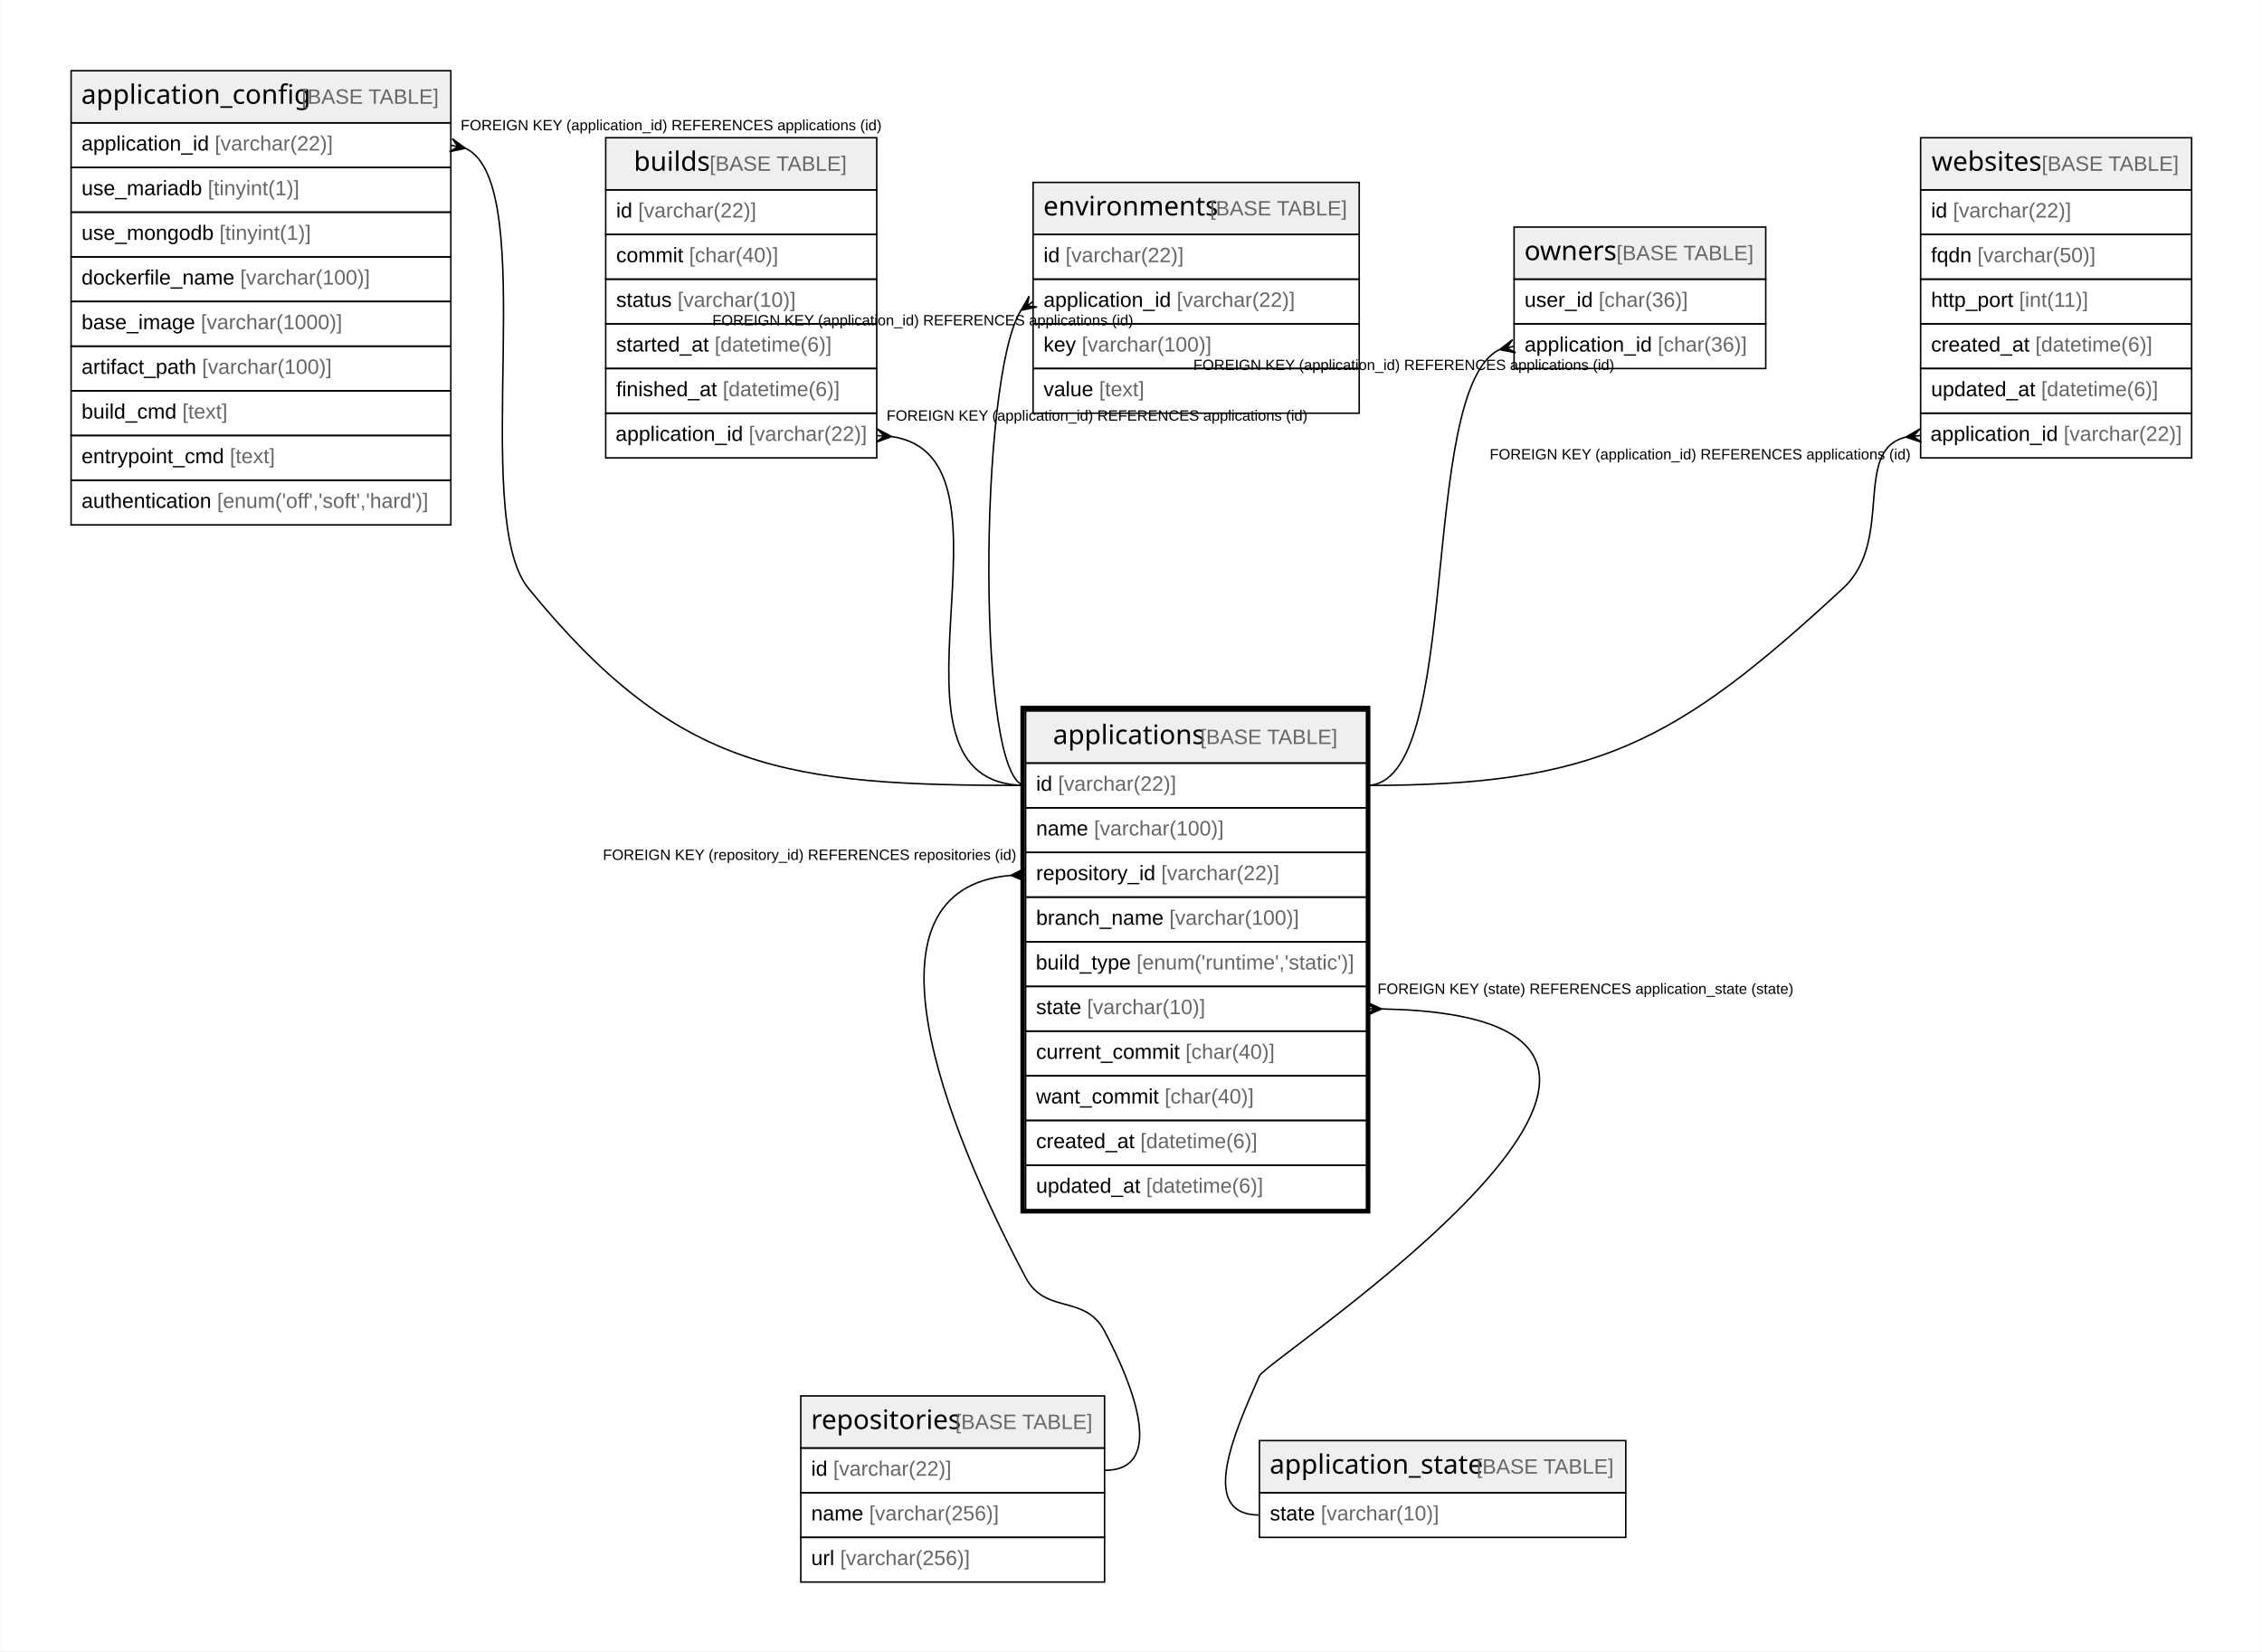
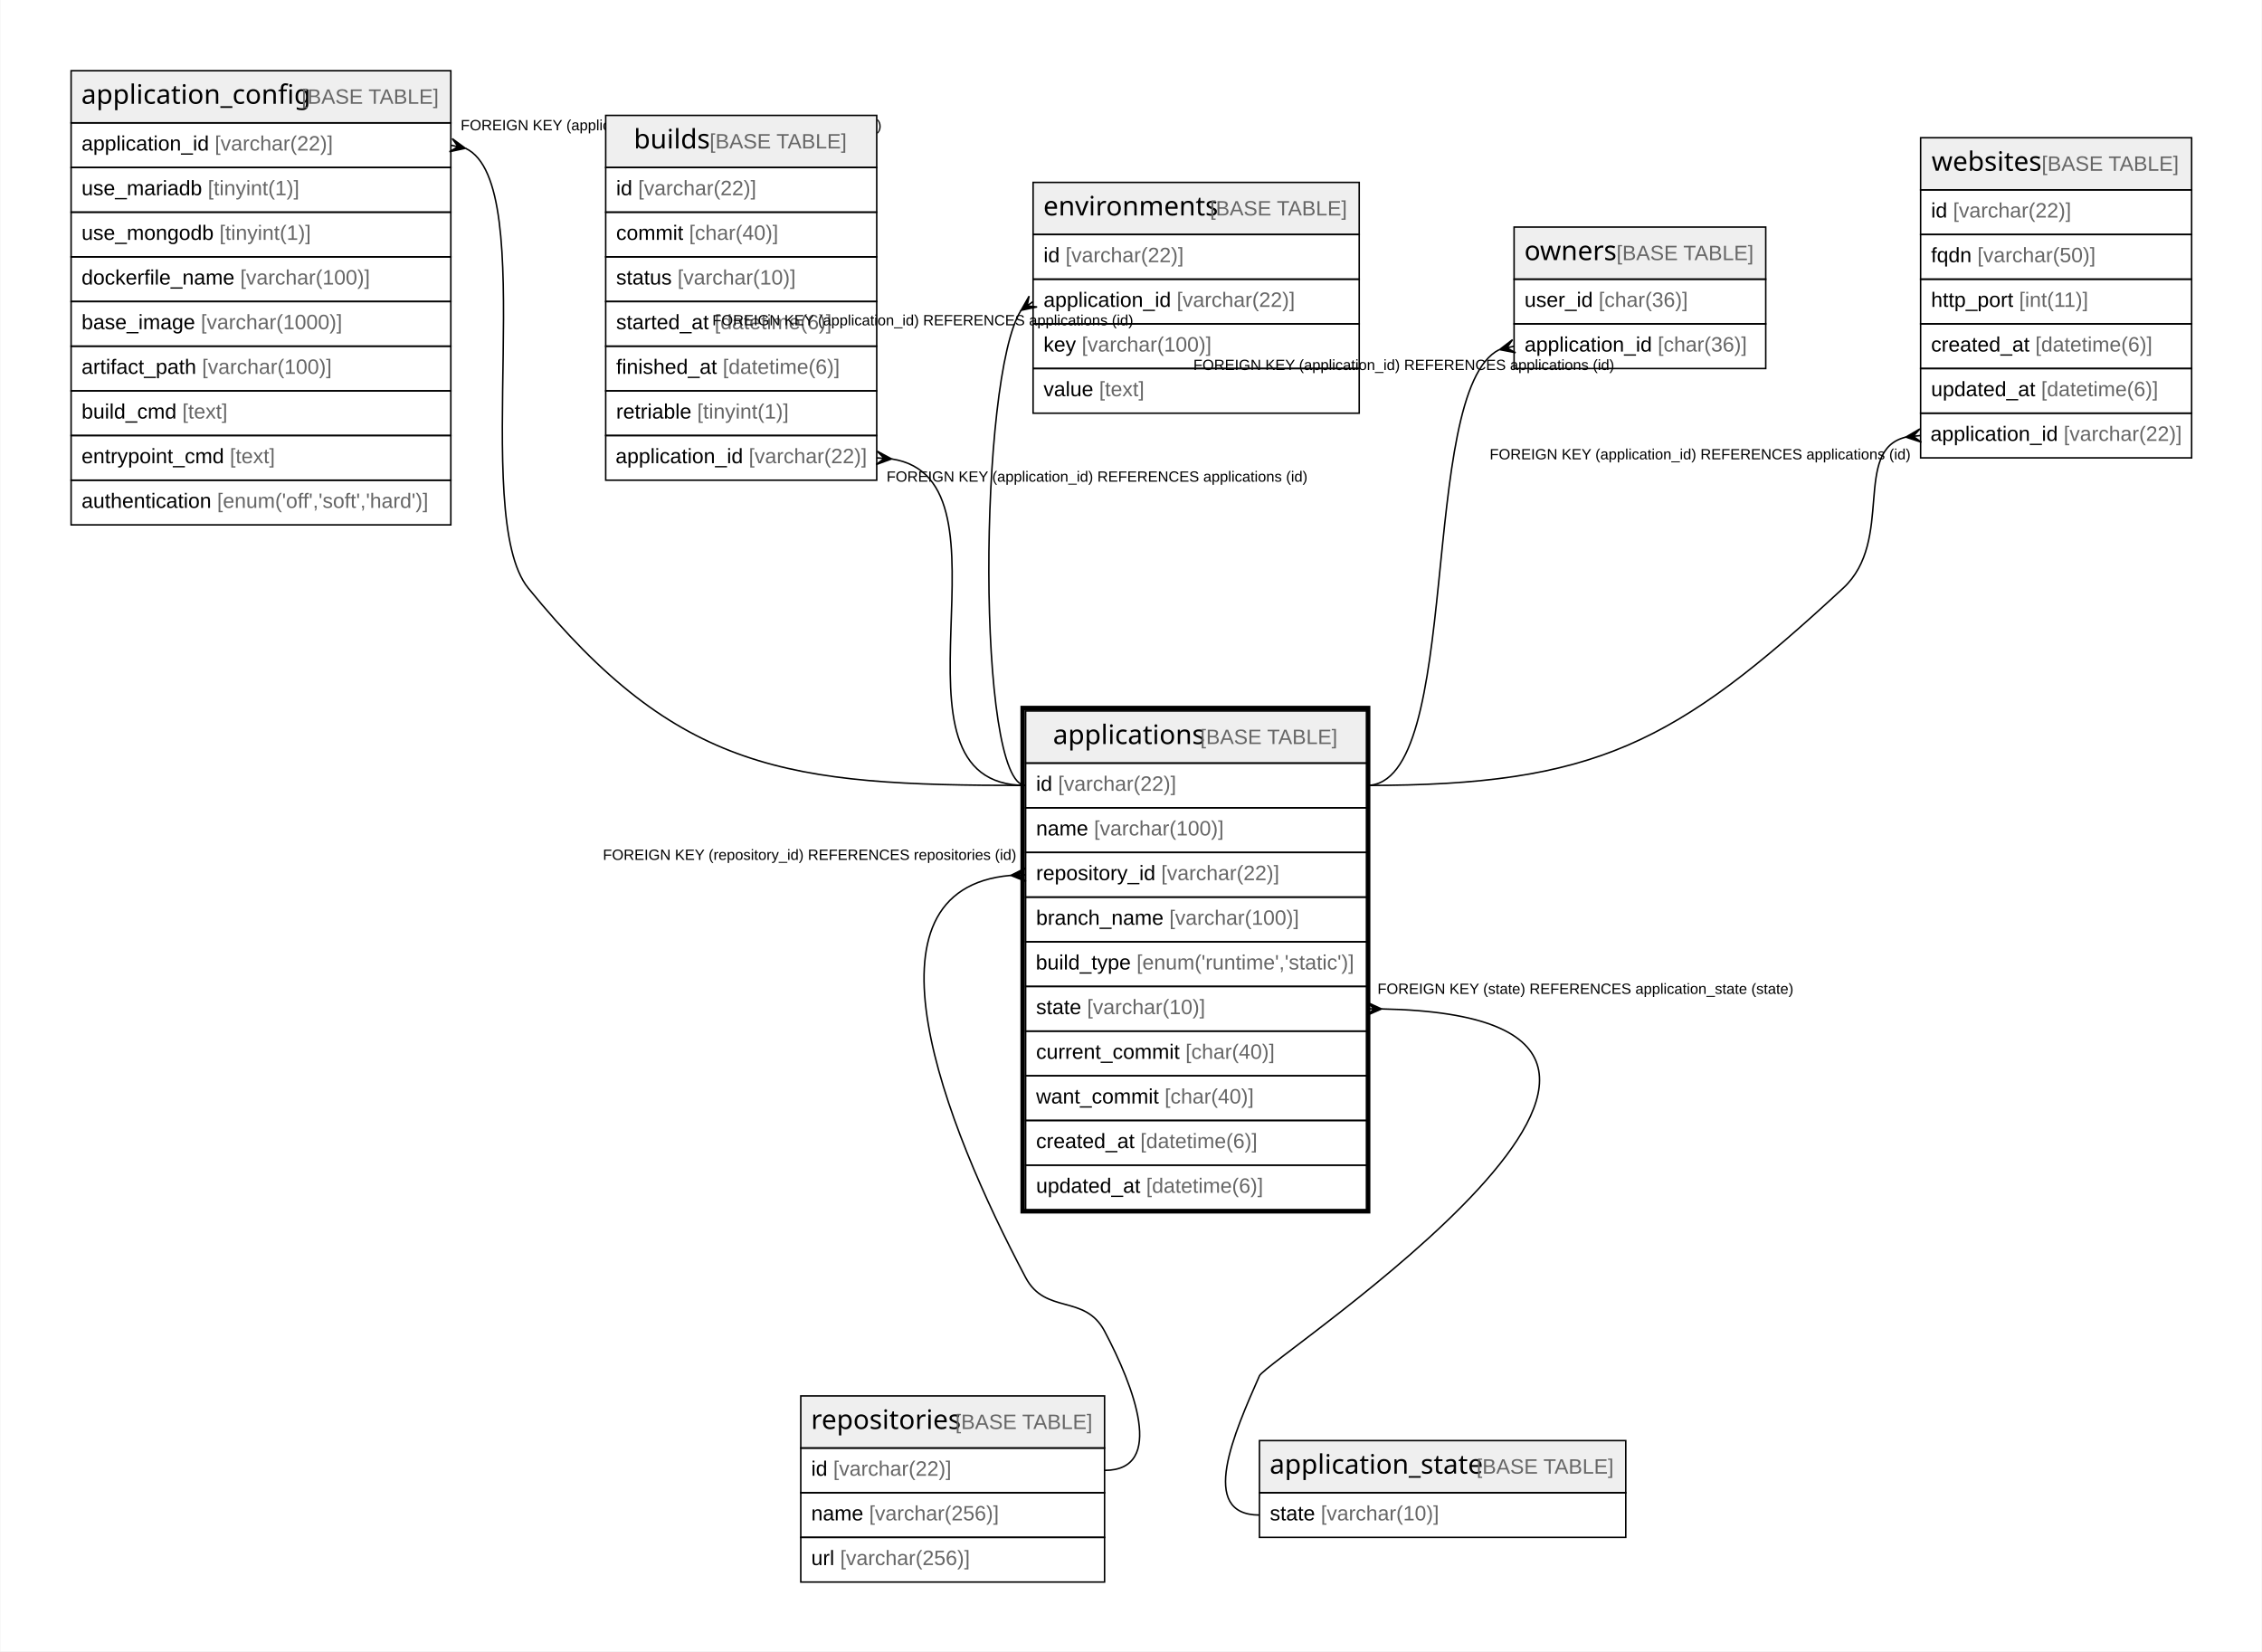
<svg xmlns="http://www.w3.org/2000/svg" width="1519pt" height="1109pt" viewBox="0.00 0.00 1518.50 1109.00">
  <g id="graph0" class="graph" transform="scale(1 1) rotate(0) translate(4 1105)">
    <polygon fill="#ffffff" stroke="transparent" points="-4,4 -4,-1105 1514.5,-1105 1514.5,4 -4,4" />
    <g id="node1" class="node">
      <polygon fill="#efefef" stroke="transparent" points="684.5,-592.5 684.5,-627.5 913.5,-627.5 913.5,-592.5 684.5,-592.5" />
      <polygon fill="none" stroke="#000000" points="684.5,-592.5 684.5,-627.5 913.5,-627.5 913.5,-592.5 684.5,-592.5" />
      <text text-anchor="start" x="702.862" y="-605.3" font-family="Arial Bold" font-size="18.00" fill="#000000">applications</text>
      <text text-anchor="start" x="797.884" y="-605.3" font-family="Arial" font-size="14.00" fill="#000000"> </text>
      <text text-anchor="start" x="801.775" y="-605.3" font-family="Arial" font-size="14.00" fill="#666666">[BASE TABLE]</text>
      <polygon fill="none" stroke="#000000" points="684.5,-562.5 684.5,-592.5 913.5,-592.5 913.5,-562.5 684.5,-562.5" />
      <text text-anchor="start" x="691.5" y="-573.9" font-family="Arial" font-size="14.00" fill="#000000">id </text>
      <text text-anchor="start" x="706.28" y="-573.9" font-family="Arial" font-size="14.00" fill="#666666">[varchar(22)]</text>
      <polygon fill="none" stroke="#000000" points="684.5,-532.5 684.5,-562.5 913.5,-562.5 913.5,-532.5 684.5,-532.5" />
      <text text-anchor="start" x="691.5" y="-543.9" font-family="Arial" font-size="14.00" fill="#000000">name </text>
      <text text-anchor="start" x="730.399" y="-543.9" font-family="Arial" font-size="14.00" fill="#666666">[varchar(100)]</text>
      <polygon fill="none" stroke="#000000" points="684.5,-502.5 684.5,-532.5 913.5,-532.5 913.5,-502.5 684.5,-502.5" />
      <text text-anchor="start" x="691.5" y="-513.9" font-family="Arial" font-size="14.00" fill="#000000">repository_id </text>
      <text text-anchor="start" x="775.511" y="-513.9" font-family="Arial" font-size="14.00" fill="#666666">[varchar(22)]</text>
      <polygon fill="none" stroke="#000000" points="684.5,-472.5 684.5,-502.5 913.5,-502.5 913.5,-472.5 684.5,-472.5" />
      <text text-anchor="start" x="691.5" y="-483.9" font-family="Arial" font-size="14.00" fill="#000000">branch_name </text>
      <text text-anchor="start" x="780.973" y="-483.9" font-family="Arial" font-size="14.00" fill="#666666">[varchar(100)]</text>
      <polygon fill="none" stroke="#000000" points="684.5,-442.5 684.5,-472.5 913.5,-472.5 913.5,-442.5 684.5,-442.5" />
      <text text-anchor="start" x="691.301" y="-453.9" font-family="Arial" font-size="14.00" fill="#000000">build_type </text>
      <text text-anchor="start" x="758.991" y="-453.9" font-family="Arial" font-size="14.00" fill="#666666">[enum('runtime','static')]</text>
      <polygon fill="none" stroke="#000000" points="684.5,-412.5 684.5,-442.5 913.5,-442.5 913.5,-412.5 684.5,-412.5" />
      <text text-anchor="start" x="691.5" y="-423.9" font-family="Arial" font-size="14.00" fill="#000000">state </text>
      <text text-anchor="start" x="725.737" y="-423.9" font-family="Arial" font-size="14.00" fill="#666666">[varchar(10)]</text>
      <polygon fill="none" stroke="#000000" points="684.5,-382.5 684.5,-412.5 913.5,-412.5 913.5,-382.5 684.5,-382.5" />
      <text text-anchor="start" x="691.5" y="-393.9" font-family="Arial" font-size="14.00" fill="#000000">current_commit </text>
      <text text-anchor="start" x="791.834" y="-393.9" font-family="Arial" font-size="14.00" fill="#666666">[char(40)]</text>
      <polygon fill="none" stroke="#000000" points="684.5,-352.5 684.5,-382.5 913.5,-382.5 913.5,-352.5 684.5,-352.5" />
      <text text-anchor="start" x="691.5" y="-363.9" font-family="Arial" font-size="14.00" fill="#000000">want_commit </text>
      <text text-anchor="start" x="777.837" y="-363.9" font-family="Arial" font-size="14.00" fill="#666666">[char(40)]</text>
      <polygon fill="none" stroke="#000000" points="684.5,-322.5 684.5,-352.5 913.5,-352.5 913.5,-322.5 684.5,-322.5" />
      <text text-anchor="start" x="691.5" y="-333.9" font-family="Arial" font-size="14.00" fill="#000000">created_at </text>
      <text text-anchor="start" x="761.528" y="-333.9" font-family="Arial" font-size="14.00" fill="#666666">[datetime(6)]</text>
      <polygon fill="none" stroke="#000000" points="684.5,-292.5 684.5,-322.5 913.5,-322.5 913.5,-292.5 684.5,-292.5" />
      <text text-anchor="start" x="691.5" y="-303.9" font-family="Arial" font-size="14.00" fill="#000000">updated_at </text>
      <text text-anchor="start" x="765.433" y="-303.9" font-family="Arial" font-size="14.00" fill="#666666">[datetime(6)]</text>
      <polygon fill="none" stroke="#000000" stroke-width="3" points="682.5,-291.5 682.5,-629.5 914.5,-629.5 914.5,-291.5 682.5,-291.5" />
    </g>
    <g id="node7" class="node">
      <polygon fill="#efefef" stroke="transparent" points="533.5,-132.5 533.5,-167.5 737.5,-167.5 737.5,-132.5 533.5,-132.5" />
      <polygon fill="none" stroke="#000000" points="533.5,-132.5 533.5,-167.5 737.5,-167.5 737.5,-132.5 533.5,-132.5" />
      <text text-anchor="start" x="540.37" y="-145.3" font-family="Arial Bold" font-size="18.00" fill="#000000">repositories</text>
      <text text-anchor="start" x="633.376" y="-145.3" font-family="Arial" font-size="14.00" fill="#000000"> </text>
      <text text-anchor="start" x="637.267" y="-145.3" font-family="Arial" font-size="14.00" fill="#666666">[BASE TABLE]</text>
      <polygon fill="none" stroke="#000000" points="533.5,-102.5 533.5,-132.5 737.5,-132.5 737.5,-102.5 533.5,-102.5" />
      <text text-anchor="start" x="540.5" y="-113.9" font-family="Arial" font-size="14.00" fill="#000000">id </text>
      <text text-anchor="start" x="555.28" y="-113.9" font-family="Arial" font-size="14.00" fill="#666666">[varchar(22)]</text>
      <polygon fill="none" stroke="#000000" points="533.5,-72.5 533.5,-102.5 737.5,-102.5 737.5,-72.5 533.5,-72.5" />
      <text text-anchor="start" x="540.5" y="-83.9" font-family="Arial" font-size="14.00" fill="#000000">name </text>
      <text text-anchor="start" x="579.399" y="-83.9" font-family="Arial" font-size="14.00" fill="#666666">[varchar(256)]</text>
      <polygon fill="none" stroke="#000000" points="533.5,-42.5 533.5,-72.5 737.5,-72.5 737.5,-42.5 533.5,-42.5" />
      <text text-anchor="start" x="540.5" y="-53.9" font-family="Arial" font-size="14.00" fill="#000000">url </text>
      <text text-anchor="start" x="559.94" y="-53.9" font-family="Arial" font-size="14.00" fill="#666666">[varchar(256)]</text>
    </g>
    <g id="edge6" class="edge">
      <path fill="none" stroke="#000000" d="M674.403,-517.083C568.019,-507.925 629.88,-350.129 684.5,-247 697.828,-221.836 724.172,-236.164 737.5,-211 756.949,-174.277 779.056,-117.5 737.5,-117.5" />
      <polygon fill="#000000" stroke="#000000" points="674.509,-517.087 684.314,-521.996 679.504,-517.293 684.5,-517.5 684.5,-517.5 684.5,-517.5 679.504,-517.293 684.686,-513.004 674.509,-517.087 674.509,-517.087" />
      <text text-anchor="start" x="400.611" y="-527.5" font-family="Arial" font-size="10.00" fill="#000000">FOREIGN KEY (repository_id) REFERENCES repositories (id)</text>
    </g>
    <g id="node8" class="node">
      <polygon fill="#efefef" stroke="transparent" points="841.5,-102.5 841.5,-137.5 1087.5,-137.5 1087.5,-102.5 841.5,-102.5" />
      <polygon fill="none" stroke="#000000" points="841.5,-102.5 841.5,-137.5 1087.5,-137.5 1087.5,-102.5 841.5,-102.5" />
      <text text-anchor="start" x="848.351" y="-115.3" font-family="Arial Bold" font-size="18.00" fill="#000000">application_state</text>
      <text text-anchor="start" x="983.396" y="-115.3" font-family="Arial" font-size="14.00" fill="#000000"> </text>
      <text text-anchor="start" x="987.286" y="-115.3" font-family="Arial" font-size="14.00" fill="#666666">[BASE TABLE]</text>
      <polygon fill="none" stroke="#000000" points="841.5,-72.5 841.5,-102.5 1087.5,-102.5 1087.5,-72.5 841.5,-72.5" />
      <text text-anchor="start" x="848.5" y="-83.9" font-family="Arial" font-size="14.00" fill="#000000">state </text>
      <text text-anchor="start" x="882.737" y="-83.9" font-family="Arial" font-size="14.00" fill="#666666">[varchar(10)]</text>
    </g>
    <g id="edge7" class="edge">
      <path fill="none" stroke="#000000" d="M923.638,-427.404C1201.093,-422.023 846.505,-192.378 841.5,-181 824.767,-142.962 799.944,-87.5 841.5,-87.5" />
      <polygon fill="#000000" stroke="#000000" points="923.5,-427.405 913.457,-423 918.5,-427.453 913.5,-427.5 913.5,-427.5 913.5,-427.5 918.5,-427.453 913.543,-432 923.5,-427.405 923.5,-427.405" />
      <text text-anchor="start" x="920.761" y="-437.5" font-family="Arial" font-size="10.00" fill="#000000">FOREIGN KEY (state) REFERENCES application_state (state)</text>
    </g>
    <g id="node2" class="node">
      <polygon fill="#efefef" stroke="transparent" points="43.5,-1022.5 43.5,-1057.5 298.5,-1057.5 298.5,-1022.5 43.5,-1022.5" />
      <polygon fill="none" stroke="#000000" points="43.5,-1022.5 43.5,-1057.5 298.5,-1057.5 298.5,-1022.5 43.5,-1022.5" />
      <text text-anchor="start" x="50.352" y="-1035.3" font-family="Arial Bold" font-size="18.00" fill="#000000">application_config</text>
      <text text-anchor="start" x="194.395" y="-1035.3" font-family="Arial" font-size="14.00" fill="#000000"> </text>
      <text text-anchor="start" x="198.285" y="-1035.3" font-family="Arial" font-size="14.00" fill="#666666">[BASE TABLE]</text>
      <polygon fill="none" stroke="#000000" points="43.5,-992.5 43.5,-1022.5 298.5,-1022.5 298.5,-992.5 43.5,-992.5" />
      <text text-anchor="start" x="50.5" y="-1003.9" font-family="Arial" font-size="14.00" fill="#000000">application_id </text>
      <text text-anchor="start" x="139.968" y="-1003.9" font-family="Arial" font-size="14.00" fill="#666666">[varchar(22)]</text>
      <polygon fill="none" stroke="#000000" points="43.5,-962.5 43.5,-992.5 298.5,-992.5 298.5,-962.5 43.5,-962.5" />
      <text text-anchor="start" x="50.5" y="-973.9" font-family="Arial" font-size="14.00" fill="#000000">use_mariadb </text>
      <text text-anchor="start" x="135.297" y="-973.9" font-family="Arial" font-size="14.00" fill="#666666">[tinyint(1)]</text>
      <polygon fill="none" stroke="#000000" points="43.5,-932.5 43.5,-962.5 298.5,-962.5 298.5,-932.5 43.5,-932.5" />
      <text text-anchor="start" x="50.5" y="-943.9" font-family="Arial" font-size="14.00" fill="#000000">use_mongodb </text>
      <text text-anchor="start" x="143.095" y="-943.9" font-family="Arial" font-size="14.00" fill="#666666">[tinyint(1)]</text>
      <polygon fill="none" stroke="#000000" points="43.5,-902.5 43.5,-932.5 298.5,-932.5 298.5,-902.5 43.5,-902.5" />
      <text text-anchor="start" x="50.5" y="-913.9" font-family="Arial" font-size="14.00" fill="#000000">dockerfile_name </text>
      <text text-anchor="start" x="157.076" y="-913.9" font-family="Arial" font-size="14.00" fill="#666666">[varchar(100)]</text>
      <polygon fill="none" stroke="#000000" points="43.5,-872.5 43.5,-902.5 298.5,-902.5 298.5,-872.5 43.5,-872.5" />
      <text text-anchor="start" x="50.5" y="-883.9" font-family="Arial" font-size="14.00" fill="#000000">base_image </text>
      <text text-anchor="start" x="130.636" y="-883.9" font-family="Arial" font-size="14.00" fill="#666666">[varchar(1000)]</text>
      <polygon fill="none" stroke="#000000" points="43.5,-842.5 43.5,-872.5 298.5,-872.5 298.5,-842.5 43.5,-842.5" />
      <text text-anchor="start" x="50.5" y="-853.9" font-family="Arial" font-size="14.00" fill="#000000">artifact_path </text>
      <text text-anchor="start" x="131.416" y="-853.9" font-family="Arial" font-size="14.00" fill="#666666">[varchar(100)]</text>
      <polygon fill="none" stroke="#000000" points="43.5,-812.5 43.5,-842.5 298.5,-842.5 298.5,-812.5 43.5,-812.5" />
      <text text-anchor="start" x="50.5" y="-823.9" font-family="Arial" font-size="14.00" fill="#000000">build_cmd </text>
      <text text-anchor="start" x="118.177" y="-823.9" font-family="Arial" font-size="14.00" fill="#666666">[text]</text>
      <polygon fill="none" stroke="#000000" points="43.5,-782.5 43.5,-812.5 298.5,-812.5 298.5,-782.5 43.5,-782.5" />
      <text text-anchor="start" x="50.5" y="-793.9" font-family="Arial" font-size="14.00" fill="#000000">entrypoint_cmd </text>
      <text text-anchor="start" x="150.078" y="-793.9" font-family="Arial" font-size="14.00" fill="#666666">[text]</text>
      <polygon fill="none" stroke="#000000" points="43.5,-752.5 43.5,-782.5 298.5,-782.5 298.5,-752.5 43.5,-752.5" />
      <text text-anchor="start" x="50.5" y="-763.9" font-family="Arial" font-size="14.00" fill="#000000">authentication </text>
      <text text-anchor="start" x="141.536" y="-763.9" font-family="Arial" font-size="14.00" fill="#666666">[enum('off','soft','hard')]</text>
    </g>
    <g id="edge1" class="edge">
      <path fill="none" stroke="#000000" d="M308.43,-1005.37C359.626,-981.233 310.455,-759.208 350.5,-710 451.3,-586.133 524.801,-577.5 684.5,-577.5" />
      <polygon fill="#000000" stroke="#000000" points="308.277,-1005.402 297.556,-1003.1 303.389,-1006.451 298.5,-1007.5 298.5,-1007.5 298.5,-1007.5 303.389,-1006.451 299.444,-1011.9 308.277,-1005.402 308.277,-1005.402" />
      <text text-anchor="start" x="305.102" y="-1017.5" font-family="Arial" font-size="10.00" fill="#000000">FOREIGN KEY (application_id) REFERENCES applications (id)</text>
    </g>
    <g id="node3" class="node">
-       <polygon fill="#efefef" stroke="transparent" points="402.5,-977.5 402.5,-1012.5 584.5,-1012.5 584.5,-977.5 402.5,-977.5" />
-       <polygon fill="none" stroke="#000000" points="402.5,-977.5 402.5,-1012.5 584.5,-1012.5 584.5,-977.5 402.5,-977.5" />
-       <text text-anchor="start" x="421.37" y="-990.3" font-family="Arial Bold" font-size="18.00" fill="#000000">builds</text>
-       <text text-anchor="start" x="468.377" y="-990.3" font-family="Arial" font-size="14.00" fill="#000000"> </text>
-       <text text-anchor="start" x="472.267" y="-990.3" font-family="Arial" font-size="14.00" fill="#666666">[BASE TABLE]</text>
-       <polygon fill="none" stroke="#000000" points="402.5,-947.5 402.5,-977.5 584.5,-977.5 584.5,-947.5 402.5,-947.5" />
-       <text text-anchor="start" x="409.5" y="-958.9" font-family="Arial" font-size="14.00" fill="#000000">id </text>
-       <text text-anchor="start" x="424.28" y="-958.9" font-family="Arial" font-size="14.00" fill="#666666">[varchar(22)]</text>
-       <polygon fill="none" stroke="#000000" points="402.5,-917.5 402.5,-947.5 584.5,-947.5 584.5,-917.5 402.5,-917.5" />
-       <text text-anchor="start" x="409.5" y="-928.9" font-family="Arial" font-size="14.00" fill="#000000">commit </text>
-       <text text-anchor="start" x="458.492" y="-928.9" font-family="Arial" font-size="14.00" fill="#666666">[char(40)]</text>
-       <polygon fill="none" stroke="#000000" points="402.5,-887.5 402.5,-917.5 584.5,-917.5 584.5,-887.5 402.5,-887.5" />
-       <text text-anchor="start" x="409.5" y="-898.9" font-family="Arial" font-size="14.00" fill="#000000">status </text>
-       <text text-anchor="start" x="450.737" y="-898.9" font-family="Arial" font-size="14.00" fill="#666666">[varchar(10)]</text>
-       <polygon fill="none" stroke="#000000" points="402.5,-857.5 402.5,-887.5 584.5,-887.5 584.5,-857.5 402.5,-857.5" />
-       <text text-anchor="start" x="409.5" y="-868.9" font-family="Arial" font-size="14.00" fill="#000000">started_at </text>
-       <text text-anchor="start" x="475.636" y="-868.9" font-family="Arial" font-size="14.00" fill="#666666">[datetime(6)]</text>
-       <polygon fill="none" stroke="#000000" points="402.5,-827.5 402.5,-857.5 584.5,-857.5 584.5,-827.5 402.5,-827.5" />
-       <text text-anchor="start" x="409.5" y="-838.9" font-family="Arial" font-size="14.00" fill="#000000">finished_at </text>
-       <text text-anchor="start" x="481.081" y="-838.9" font-family="Arial" font-size="14.00" fill="#666666">[datetime(6)]</text>
-       <polygon fill="none" stroke="#000000" points="402.5,-797.5 402.5,-827.5 584.5,-827.5 584.5,-797.5 402.5,-797.5" />
-       <text text-anchor="start" x="409.098" y="-808.9" font-family="Arial" font-size="14.00" fill="#000000">application_id </text>
-       <text text-anchor="start" x="498.566" y="-808.9" font-family="Arial" font-size="14.00" fill="#666666">[varchar(22)]</text>
+       <polygon fill="#efefef" stroke="transparent" points="402.5,-992.5 402.5,-1027.5 584.5,-1027.5 584.5,-992.5 402.5,-992.5" />
+       <polygon fill="none" stroke="#000000" points="402.5,-992.5 402.5,-1027.5 584.5,-1027.5 584.5,-992.5 402.5,-992.5" />
+       <text text-anchor="start" x="421.37" y="-1005.3" font-family="Arial Bold" font-size="18.00" fill="#000000">builds</text>
+       <text text-anchor="start" x="468.377" y="-1005.3" font-family="Arial" font-size="14.00" fill="#000000"> </text>
+       <text text-anchor="start" x="472.267" y="-1005.3" font-family="Arial" font-size="14.00" fill="#666666">[BASE TABLE]</text>
+       <polygon fill="none" stroke="#000000" points="402.5,-962.5 402.5,-992.5 584.5,-992.5 584.5,-962.5 402.5,-962.5" />
+       <text text-anchor="start" x="409.5" y="-973.9" font-family="Arial" font-size="14.00" fill="#000000">id </text>
+       <text text-anchor="start" x="424.28" y="-973.9" font-family="Arial" font-size="14.00" fill="#666666">[varchar(22)]</text>
+       <polygon fill="none" stroke="#000000" points="402.5,-932.5 402.5,-962.5 584.5,-962.5 584.5,-932.5 402.5,-932.5" />
+       <text text-anchor="start" x="409.5" y="-943.9" font-family="Arial" font-size="14.00" fill="#000000">commit </text>
+       <text text-anchor="start" x="458.492" y="-943.9" font-family="Arial" font-size="14.00" fill="#666666">[char(40)]</text>
+       <polygon fill="none" stroke="#000000" points="402.5,-902.5 402.5,-932.5 584.5,-932.5 584.5,-902.5 402.5,-902.5" />
+       <text text-anchor="start" x="409.5" y="-913.9" font-family="Arial" font-size="14.00" fill="#000000">status </text>
+       <text text-anchor="start" x="450.737" y="-913.9" font-family="Arial" font-size="14.00" fill="#666666">[varchar(10)]</text>
+       <polygon fill="none" stroke="#000000" points="402.5,-872.5 402.5,-902.5 584.5,-902.5 584.5,-872.5 402.5,-872.5" />
+       <text text-anchor="start" x="409.5" y="-883.9" font-family="Arial" font-size="14.00" fill="#000000">started_at </text>
+       <text text-anchor="start" x="475.636" y="-883.9" font-family="Arial" font-size="14.00" fill="#666666">[datetime(6)]</text>
+       <polygon fill="none" stroke="#000000" points="402.5,-842.5 402.5,-872.5 584.5,-872.5 584.5,-842.5 402.5,-842.5" />
+       <text text-anchor="start" x="409.5" y="-853.9" font-family="Arial" font-size="14.00" fill="#000000">finished_at </text>
+       <text text-anchor="start" x="481.081" y="-853.9" font-family="Arial" font-size="14.00" fill="#666666">[datetime(6)]</text>
+       <polygon fill="none" stroke="#000000" points="402.5,-812.5 402.5,-842.5 584.5,-842.5 584.5,-812.5 402.5,-812.5" />
+       <text text-anchor="start" x="409.5" y="-823.9" font-family="Arial" font-size="14.00" fill="#000000">retriable </text>
+       <text text-anchor="start" x="463.946" y="-823.9" font-family="Arial" font-size="14.00" fill="#666666">[tinyint(1)]</text>
+       <polygon fill="none" stroke="#000000" points="402.5,-782.5 402.5,-812.5 584.5,-812.5 584.5,-782.5 402.5,-782.5" />
+       <text text-anchor="start" x="409.098" y="-793.9" font-family="Arial" font-size="14.00" fill="#000000">application_id </text>
+       <text text-anchor="start" x="498.566" y="-793.9" font-family="Arial" font-size="14.00" fill="#666666">[varchar(22)]</text>
    </g>
    <g id="edge2" class="edge">
-       <path fill="none" stroke="#000000" d="M594.741,-811.784C690.071,-797.598 574.65,-577.5 684.5,-577.5" />
-       <polygon fill="#000000" stroke="#000000" points="594.476,-811.802 584.186,-808.011 589.488,-812.151 584.5,-812.5 584.5,-812.5 584.5,-812.5 589.488,-812.151 584.814,-816.989 594.476,-811.802 594.476,-811.802" />
-       <text text-anchor="start" x="591.102" y="-822.5" font-family="Arial" font-size="10.00" fill="#000000">FOREIGN KEY (application_id) REFERENCES applications (id)</text>
+       <path fill="none" stroke="#000000" d="M594.48,-796.788C684.526,-783.133 580.661,-577.5 684.5,-577.5" />
+       <polygon fill="#000000" stroke="#000000" points="594.475,-796.789 584.18,-793.011 589.487,-797.144 584.5,-797.5 584.5,-797.5 584.5,-797.5 589.487,-797.144 584.82,-801.989 594.475,-796.789 594.475,-796.789" />
+       <text text-anchor="start" x="591.102" y="-781.5" font-family="Arial" font-size="10.00" fill="#000000">FOREIGN KEY (application_id) REFERENCES applications (id)</text>
    </g>
    <g id="node4" class="node">
      <polygon fill="#efefef" stroke="transparent" points="689.5,-947.5 689.5,-982.5 908.5,-982.5 908.5,-947.5 689.5,-947.5" />
      <polygon fill="none" stroke="#000000" points="689.5,-947.5 689.5,-982.5 908.5,-982.5 908.5,-947.5 689.5,-947.5" />
      <text text-anchor="start" x="696.364" y="-960.3" font-family="Arial Bold" font-size="18.00" fill="#000000">environments</text>
      <text text-anchor="start" x="804.382" y="-960.3" font-family="Arial" font-size="14.00" fill="#000000"> </text>
      <text text-anchor="start" x="808.273" y="-960.3" font-family="Arial" font-size="14.00" fill="#666666">[BASE TABLE]</text>
      <polygon fill="none" stroke="#000000" points="689.5,-917.5 689.5,-947.5 908.5,-947.5 908.5,-917.5 689.5,-917.5" />
      <text text-anchor="start" x="696.5" y="-928.9" font-family="Arial" font-size="14.00" fill="#000000">id </text>
      <text text-anchor="start" x="711.28" y="-928.9" font-family="Arial" font-size="14.00" fill="#666666">[varchar(22)]</text>
      <polygon fill="none" stroke="#000000" points="689.5,-887.5 689.5,-917.5 908.5,-917.5 908.5,-887.5 689.5,-887.5" />
      <text text-anchor="start" x="696.5" y="-898.9" font-family="Arial" font-size="14.00" fill="#000000">application_id </text>
      <text text-anchor="start" x="785.968" y="-898.9" font-family="Arial" font-size="14.00" fill="#666666">[varchar(22)]</text>
      <polygon fill="none" stroke="#000000" points="689.5,-857.5 689.5,-887.5 908.5,-887.5 908.5,-857.5 689.5,-857.5" />
      <text text-anchor="start" x="696.5" y="-868.9" font-family="Arial" font-size="14.00" fill="#000000">key </text>
      <text text-anchor="start" x="722.173" y="-868.9" font-family="Arial" font-size="14.00" fill="#666666">[varchar(100)]</text>
      <polygon fill="none" stroke="#000000" points="689.5,-827.5 689.5,-857.5 908.5,-857.5 908.5,-827.5 689.5,-827.5" />
      <text text-anchor="start" x="696.5" y="-838.9" font-family="Arial" font-size="14.00" fill="#000000">value </text>
      <text text-anchor="start" x="733.845" y="-838.9" font-family="Arial" font-size="14.00" fill="#666666">[text]</text>
    </g>
    <g id="edge3" class="edge">
      <path fill="none" stroke="#000000" d="M681.428,-896.582C652.847,-852.533 651.277,-577.5 684.5,-577.5" />
      <polygon fill="#000000" stroke="#000000" points="681.435,-896.587 686.839,-906.129 685.468,-899.544 689.5,-902.5 689.5,-902.5 689.5,-902.5 685.468,-899.544 692.161,-898.871 681.435,-896.587 681.435,-896.587" />
      <text text-anchor="start" x="474.102" y="-886.5" font-family="Arial" font-size="10.00" fill="#000000">FOREIGN KEY (application_id) REFERENCES applications (id)</text>
    </g>
    <g id="node5" class="node">
      <polygon fill="#efefef" stroke="transparent" points="1012.5,-917.5 1012.5,-952.5 1181.5,-952.5 1181.5,-917.5 1012.5,-917.5" />
      <polygon fill="none" stroke="#000000" points="1012.5,-917.5 1012.5,-952.5 1181.5,-952.5 1181.5,-917.5 1012.5,-917.5" />
      <text text-anchor="start" x="1019.371" y="-930.3" font-family="Arial Bold" font-size="18.00" fill="#000000">owners</text>
      <text text-anchor="start" x="1077.376" y="-930.3" font-family="Arial" font-size="14.00" fill="#000000"> </text>
      <text text-anchor="start" x="1081.266" y="-930.3" font-family="Arial" font-size="14.00" fill="#666666">[BASE TABLE]</text>
      <polygon fill="none" stroke="#000000" points="1012.5,-887.5 1012.5,-917.5 1181.5,-917.5 1181.5,-887.5 1012.5,-887.5" />
      <text text-anchor="start" x="1019.5" y="-898.9" font-family="Arial" font-size="14.00" fill="#000000">user_id </text>
      <text text-anchor="start" x="1069.288" y="-898.9" font-family="Arial" font-size="14.00" fill="#666666">[char(36)]</text>
      <polygon fill="none" stroke="#000000" points="1012.5,-857.5 1012.5,-887.5 1181.5,-887.5 1181.5,-857.5 1012.5,-857.5" />
      <text text-anchor="start" x="1019.5" y="-868.9" font-family="Arial" font-size="14.00" fill="#000000">application_id </text>
      <text text-anchor="start" x="1108.968" y="-868.9" font-family="Arial" font-size="14.00" fill="#666666">[char(36)]</text>
    </g>
    <g id="edge4" class="edge">
      <path fill="none" stroke="#000000" d="M1002.433,-870.125C947.194,-842.207 979.002,-577.5 913.5,-577.5" />
      <polygon fill="#000000" stroke="#000000" points="1002.767,-870.204 1011.467,-876.88 1007.634,-871.352 1012.5,-872.5 1012.5,-872.5 1012.5,-872.5 1007.634,-871.352 1013.533,-868.12 1002.767,-870.204 1002.767,-870.204" />
      <text text-anchor="start" x="797.102" y="-856.5" font-family="Arial" font-size="10.00" fill="#000000">FOREIGN KEY (application_id) REFERENCES applications (id)</text>
    </g>
    <g id="node6" class="node">
      <polygon fill="#efefef" stroke="transparent" points="1285.5,-977.5 1285.5,-1012.5 1467.5,-1012.5 1467.5,-977.5 1285.5,-977.5" />
      <polygon fill="none" stroke="#000000" points="1285.5,-977.5 1285.5,-1012.5 1467.5,-1012.5 1467.5,-977.5 1285.5,-977.5" />
      <text text-anchor="start" x="1292.869" y="-990.3" font-family="Arial Bold" font-size="18.00" fill="#000000">websites</text>
      <text text-anchor="start" x="1362.878" y="-990.3" font-family="Arial" font-size="14.00" fill="#000000"> </text>
      <text text-anchor="start" x="1366.768" y="-990.3" font-family="Arial" font-size="14.00" fill="#666666">[BASE TABLE]</text>
      <polygon fill="none" stroke="#000000" points="1285.5,-947.5 1285.5,-977.5 1467.5,-977.5 1467.5,-947.5 1285.5,-947.5" />
      <text text-anchor="start" x="1292.5" y="-958.9" font-family="Arial" font-size="14.00" fill="#000000">id </text>
      <text text-anchor="start" x="1307.28" y="-958.9" font-family="Arial" font-size="14.00" fill="#666666">[varchar(22)]</text>
      <polygon fill="none" stroke="#000000" points="1285.5,-917.5 1285.5,-947.5 1467.5,-947.5 1467.5,-917.5 1285.5,-917.5" />
      <text text-anchor="start" x="1292.5" y="-928.9" font-family="Arial" font-size="14.00" fill="#000000">fqdn </text>
      <text text-anchor="start" x="1323.629" y="-928.9" font-family="Arial" font-size="14.00" fill="#666666">[varchar(50)]</text>
      <polygon fill="none" stroke="#000000" points="1285.5,-887.5 1285.5,-917.5 1467.5,-917.5 1467.5,-887.5 1285.5,-887.5" />
      <text text-anchor="start" x="1292.5" y="-898.9" font-family="Arial" font-size="14.00" fill="#000000">http_port </text>
      <text text-anchor="start" x="1351.636" y="-898.9" font-family="Arial" font-size="14.00" fill="#666666">[int(11)]</text>
      <polygon fill="none" stroke="#000000" points="1285.5,-857.5 1285.5,-887.5 1467.5,-887.5 1467.5,-857.5 1285.5,-857.5" />
      <text text-anchor="start" x="1292.5" y="-868.9" font-family="Arial" font-size="14.00" fill="#000000">created_at </text>
      <text text-anchor="start" x="1362.528" y="-868.9" font-family="Arial" font-size="14.00" fill="#666666">[datetime(6)]</text>
      <polygon fill="none" stroke="#000000" points="1285.5,-827.5 1285.5,-857.5 1467.5,-857.5 1467.5,-827.5 1285.5,-827.5" />
      <text text-anchor="start" x="1292.5" y="-838.9" font-family="Arial" font-size="14.00" fill="#000000">updated_at </text>
      <text text-anchor="start" x="1366.433" y="-838.9" font-family="Arial" font-size="14.00" fill="#666666">[datetime(6)]</text>
      <polygon fill="none" stroke="#000000" points="1285.5,-797.5 1285.5,-827.5 1467.5,-827.5 1467.5,-797.5 1285.5,-797.5" />
      <text text-anchor="start" x="1292.098" y="-808.9" font-family="Arial" font-size="14.00" fill="#000000">application_id </text>
      <text text-anchor="start" x="1381.566" y="-808.9" font-family="Arial" font-size="14.00" fill="#666666">[varchar(22)]</text>
    </g>
    <g id="edge5" class="edge">
      <path fill="none" stroke="#000000" d="M1275.508,-811.421C1239.437,-802.619 1268.201,-742.13 1233.5,-710 1120.549,-605.419 1067.432,-577.5 913.5,-577.5" />
      <polygon fill="#000000" stroke="#000000" points="1275.558,-811.426 1285.017,-816.974 1280.529,-811.963 1285.5,-812.5 1285.5,-812.5 1285.5,-812.5 1280.529,-811.963 1285.983,-808.026 1275.558,-811.426 1275.558,-811.426" />
      <text text-anchor="start" x="996.102" y="-796.5" font-family="Arial" font-size="10.00" fill="#000000">FOREIGN KEY (application_id) REFERENCES applications (id)</text>
    </g>
  </g>
</svg>
